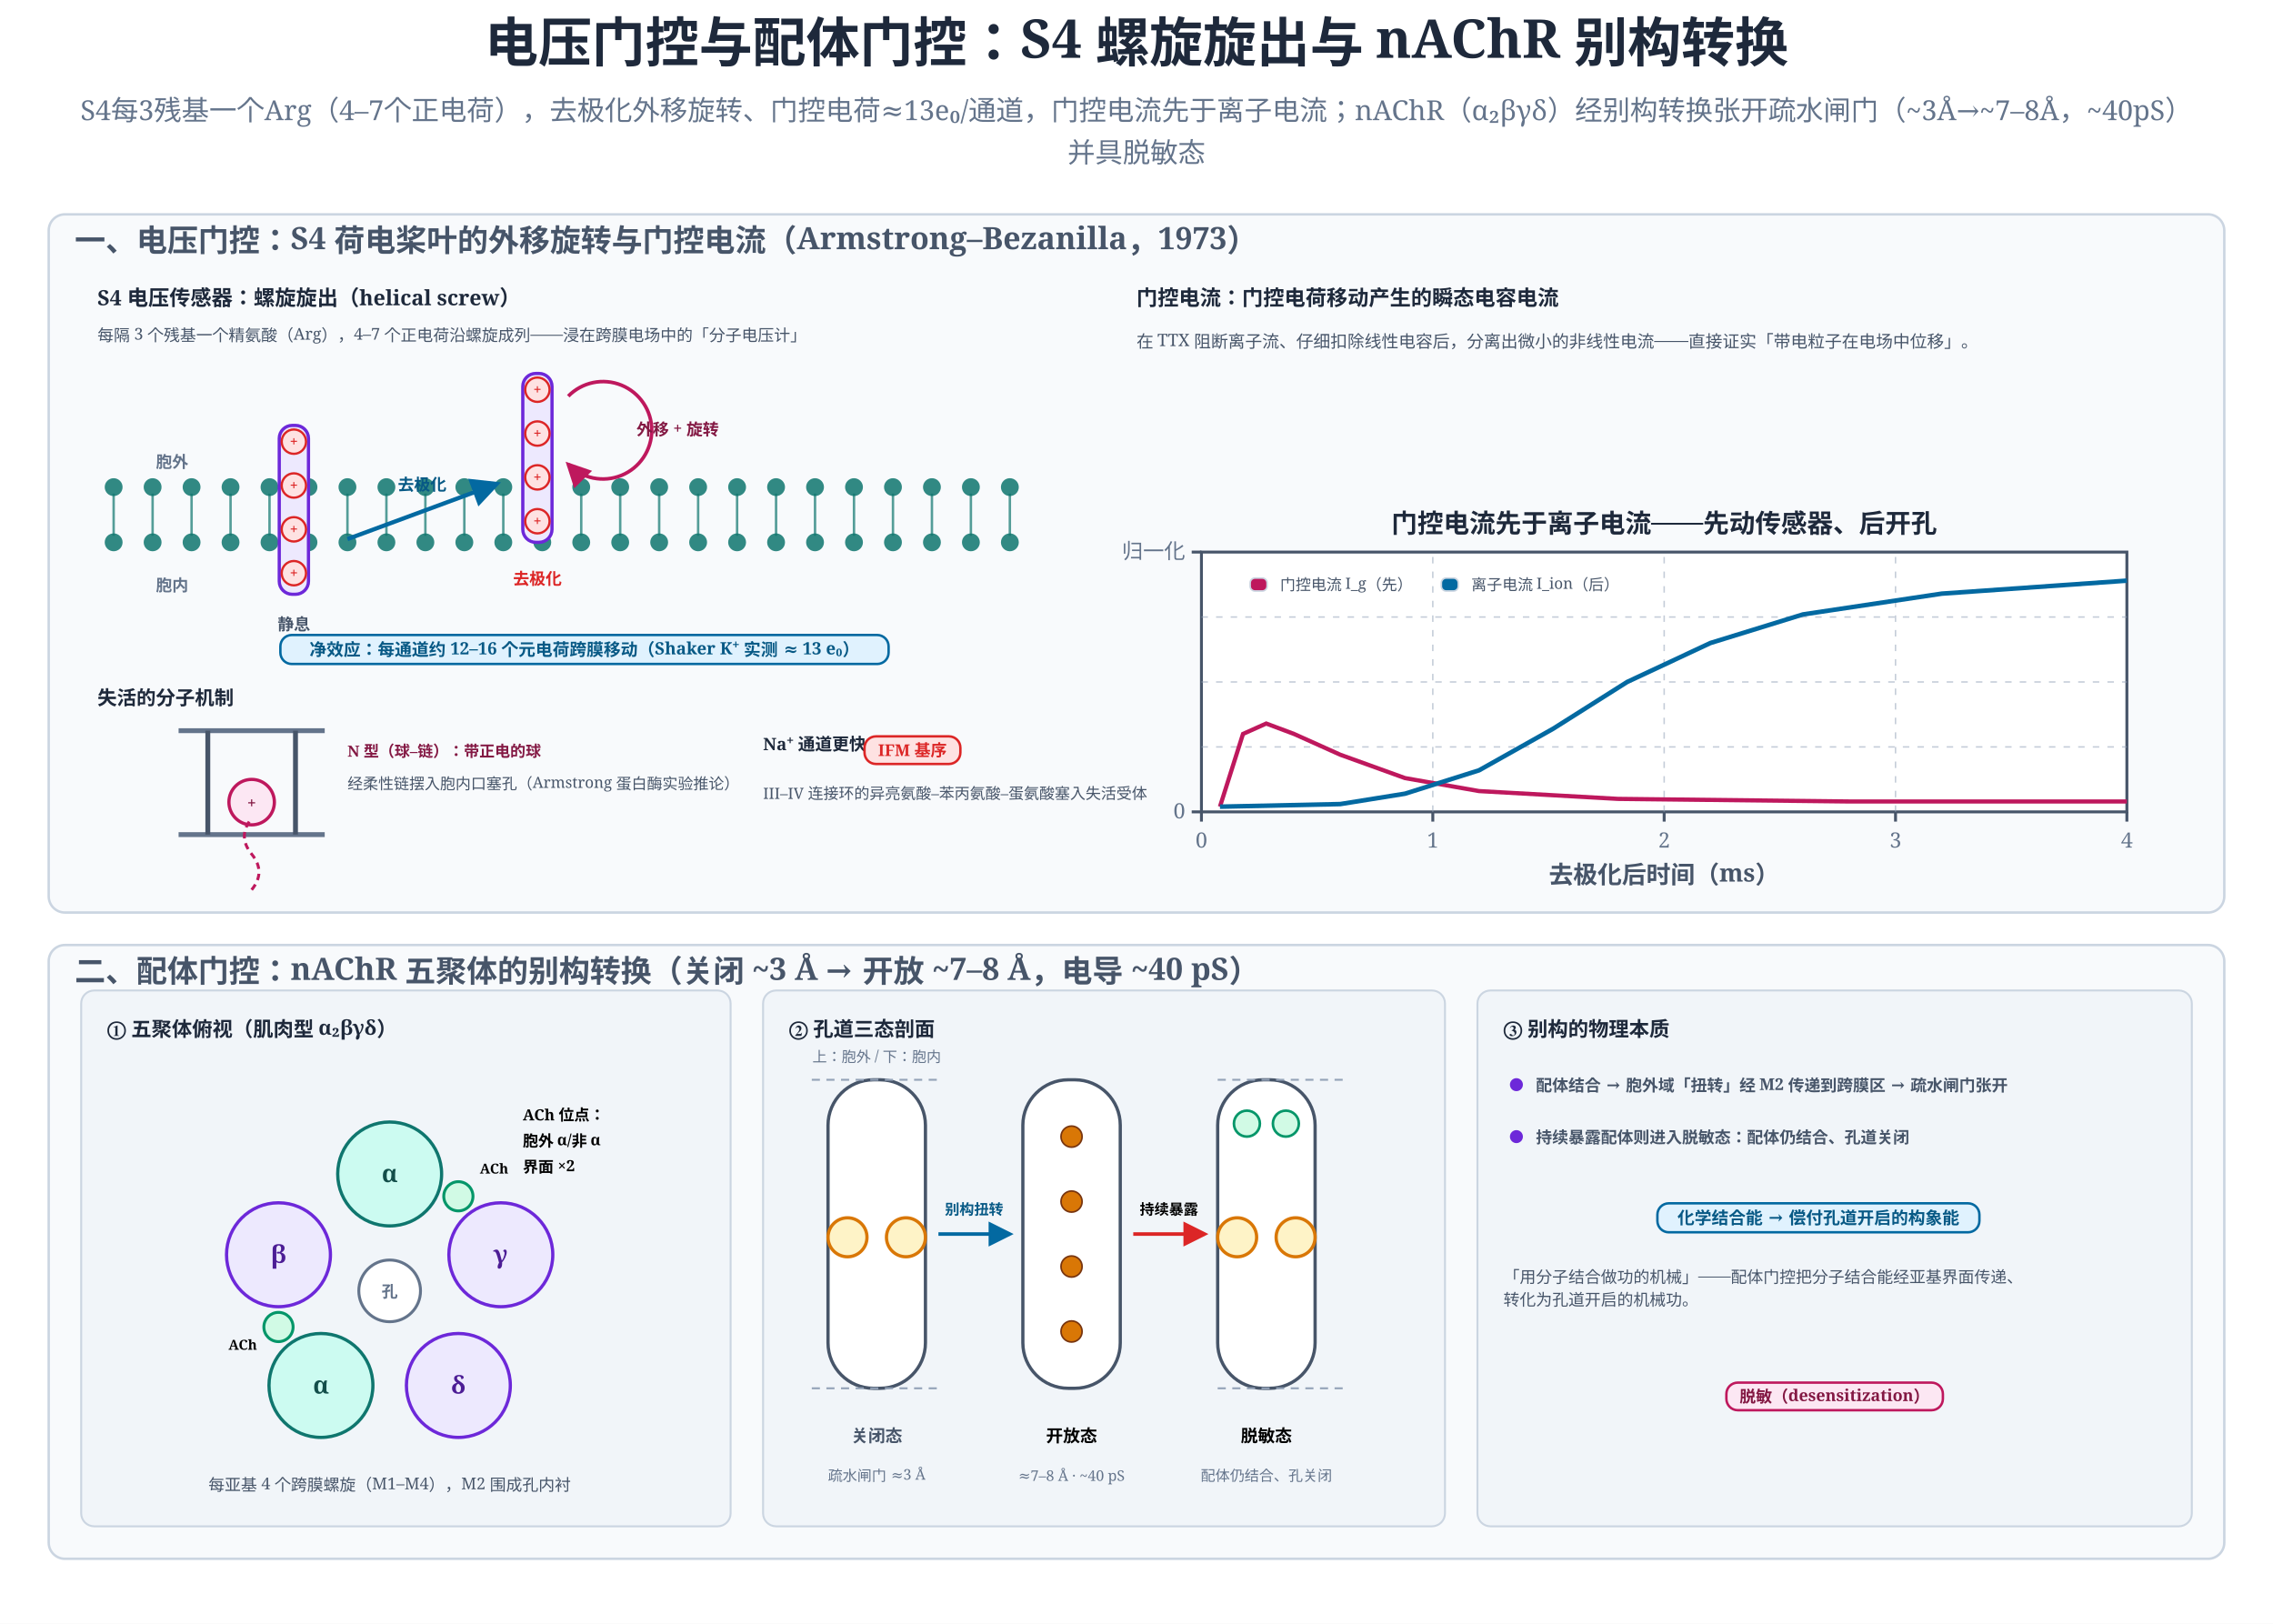
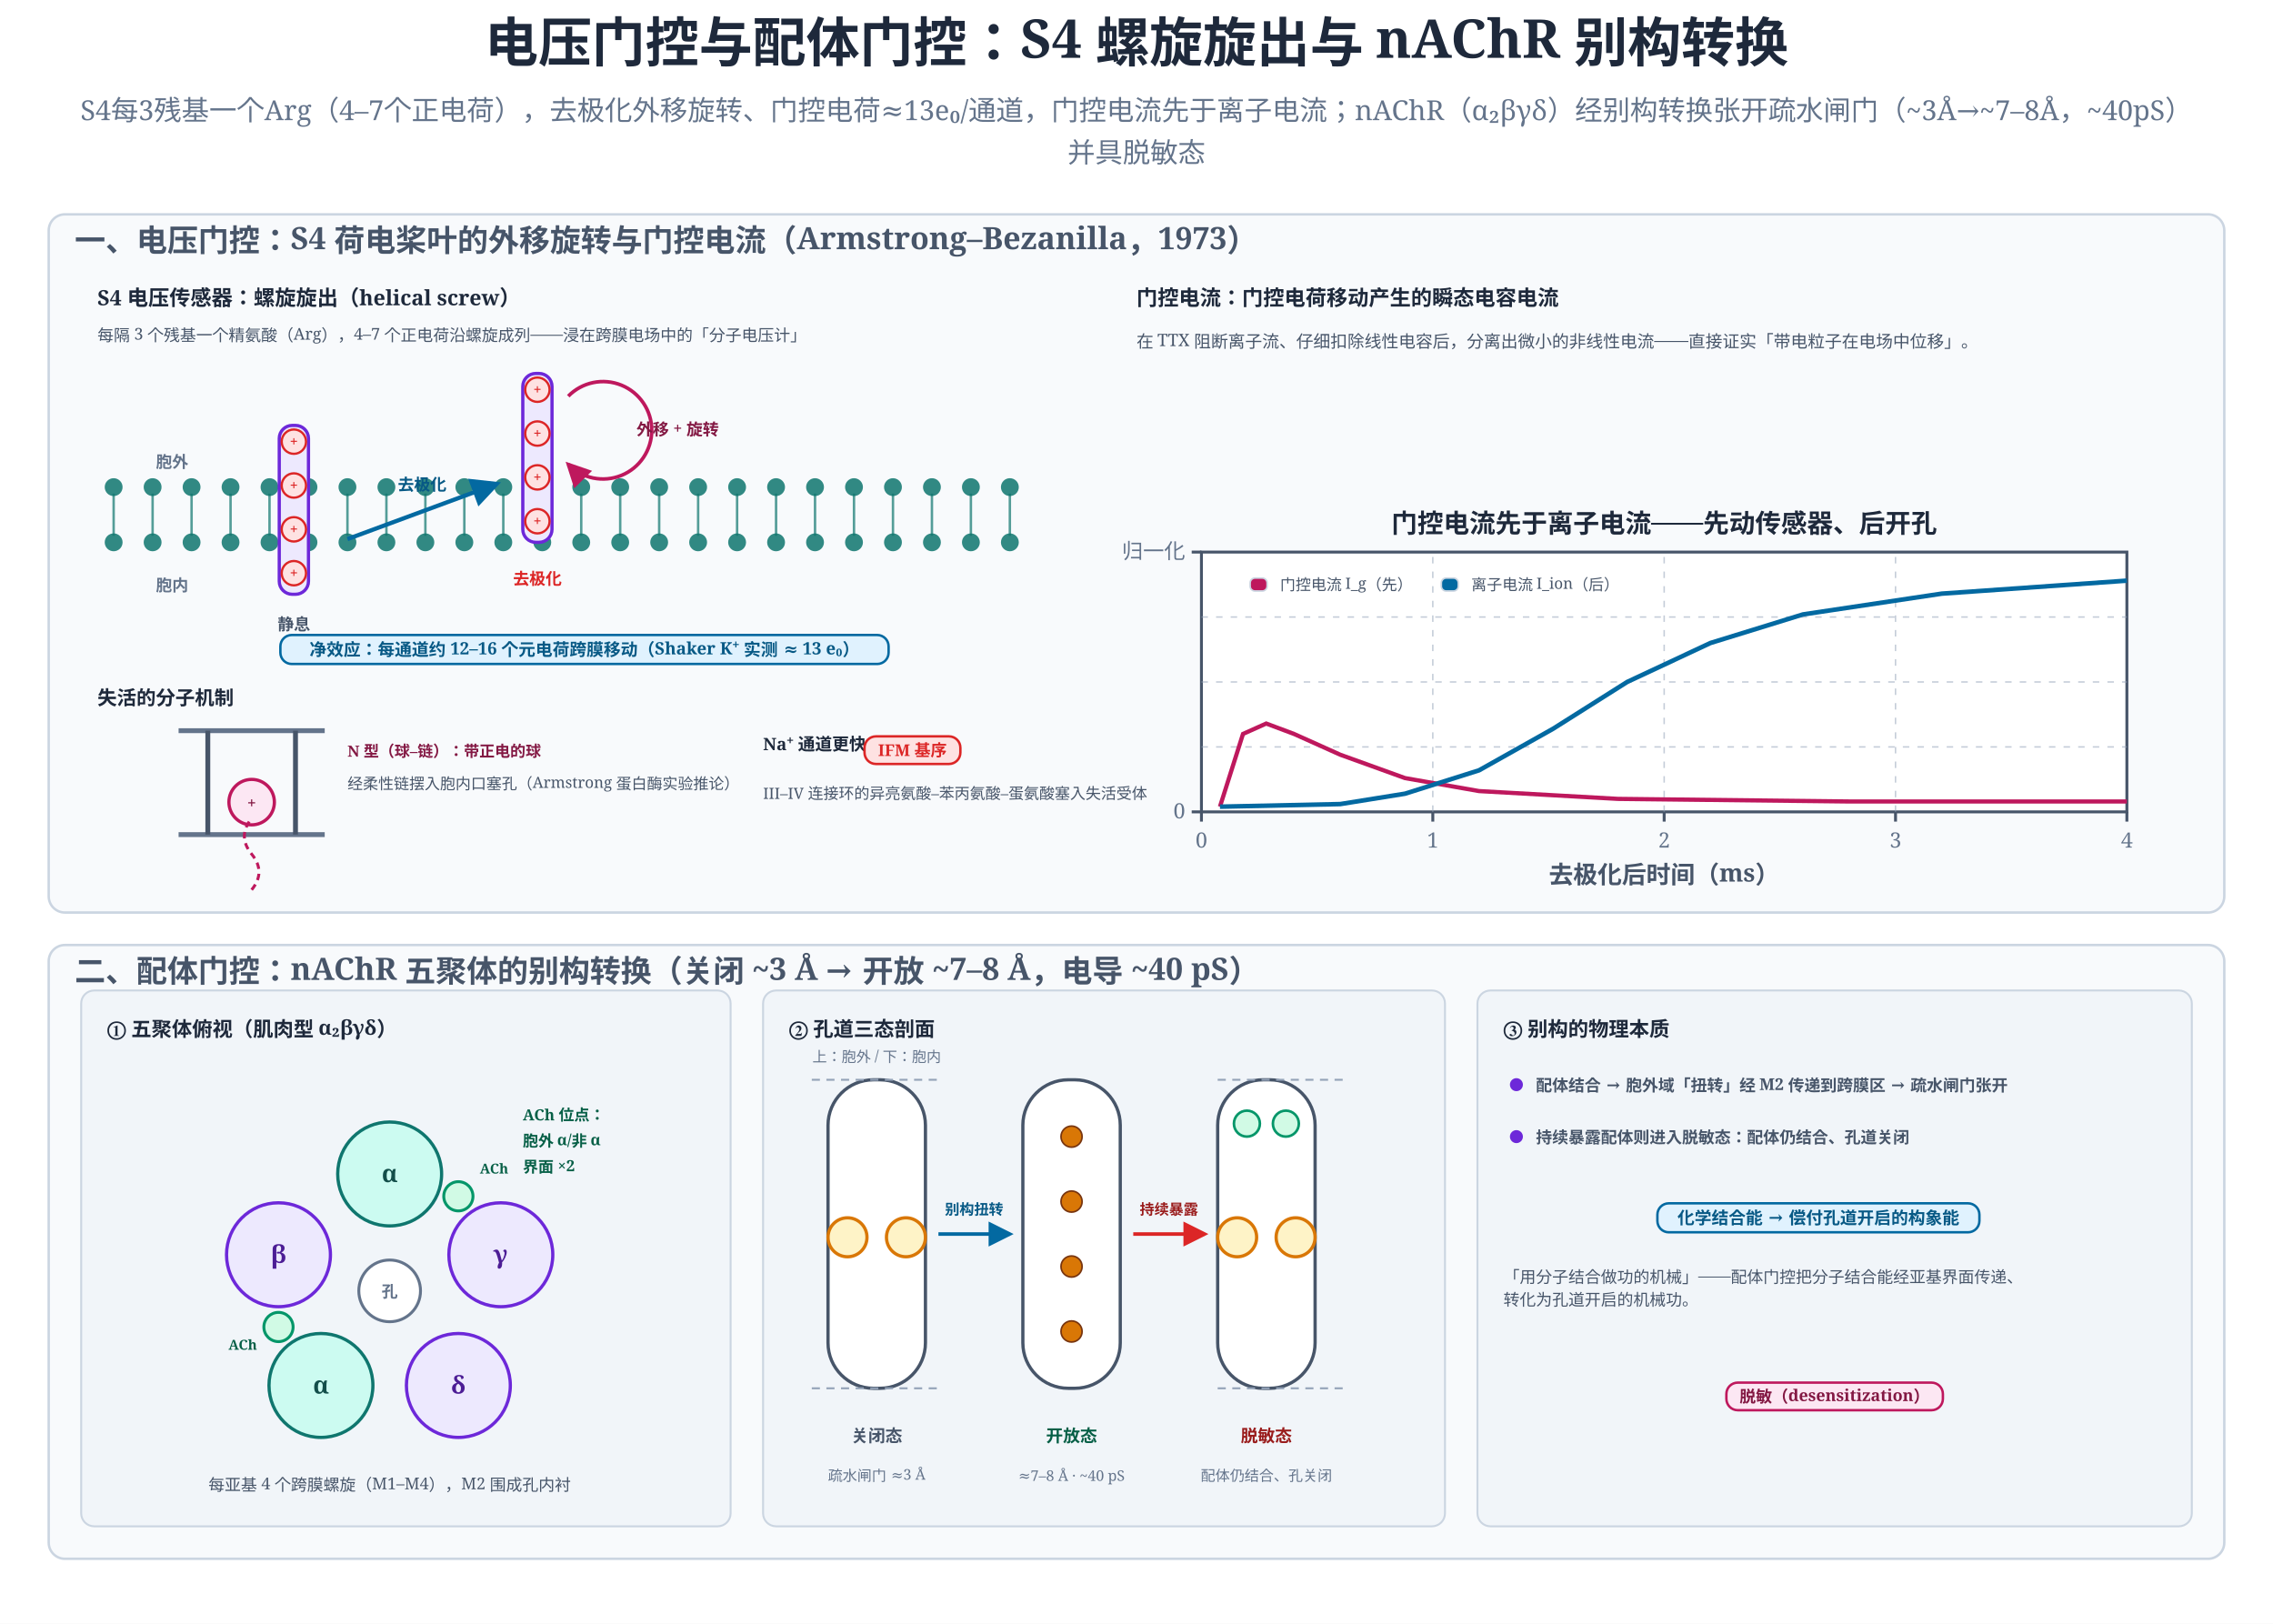
<svg xmlns="http://www.w3.org/2000/svg" width="1400" height="1000" viewBox="0 0 1400 1000" font-family="Noto Serif SC, LXGW WenKai, Songti SC, serif">
  <defs>
    <marker id="arr-ink" viewBox="0 0 10 10" refX="8.5" refY="5" markerWidth="7" markerHeight="7" orient="auto-start-reverse">
      <path d="M0,0 L10,5 L0,10 z" fill="#334155" />
    </marker>
    <marker id="arr-dna" viewBox="0 0 10 10" refX="8.5" refY="5" markerWidth="7" markerHeight="7" orient="auto-start-reverse">
      <path d="M0,0 L10,5 L0,10 z" fill="#0f766e" />
    </marker>
    <marker id="arr-rna" viewBox="0 0 10 10" refX="8.5" refY="5" markerWidth="7" markerHeight="7" orient="auto-start-reverse">
      <path d="M0,0 L10,5 L0,10 z" fill="#b45309" />
    </marker>
    <marker id="arr-pro" viewBox="0 0 10 10" refX="8.5" refY="5" markerWidth="7" markerHeight="7" orient="auto-start-reverse">
      <path d="M0,0 L10,5 L0,10 z" fill="#6d28d9" />
    </marker>
    <marker id="arr-enz" viewBox="0 0 10 10" refX="8.5" refY="5" markerWidth="7" markerHeight="7" orient="auto-start-reverse">
      <path d="M0,0 L10,5 L0,10 z" fill="#be185d" />
    </marker>
    <marker id="arr-acc" viewBox="0 0 10 10" refX="8.5" refY="5" markerWidth="7" markerHeight="7" orient="auto-start-reverse">
      <path d="M0,0 L10,5 L0,10 z" fill="#0369a1" />
    </marker>
    <marker id="arr-ok" viewBox="0 0 10 10" refX="8.5" refY="5" markerWidth="7" markerHeight="7" orient="auto-start-reverse">
      <path d="M0,0 L10,5 L0,10 z" fill="#059669" />
    </marker>
    <marker id="arr-warn" viewBox="0 0 10 10" refX="8.5" refY="5" markerWidth="7" markerHeight="7" orient="auto-start-reverse">
      <path d="M0,0 L10,5 L0,10 z" fill="#b45309" />
    </marker>
    <marker id="arr-bad" viewBox="0 0 10 10" refX="8.5" refY="5" markerWidth="7" markerHeight="7" orient="auto-start-reverse">
      <path d="M0,0 L10,5 L0,10 z" fill="#dc2626" />
    </marker>
    <marker id="arr-mute" viewBox="0 0 10 10" refX="8.5" refY="5" markerWidth="7" markerHeight="7" orient="auto-start-reverse">
      <path d="M0,0 L10,5 L0,10 z" fill="#94a3b8" />
    </marker>
  </defs>
  <rect x="0" y="0" width="1400" height="1000" fill="#ffffff" />
  <text x="700" y="38" text-anchor="middle" font-size="33" font-weight="700" fill="#1e293b">电压门控与配体门控：S4 螺旋旋出与 nAChR 别构转换</text>
  <text x="700" y="74" text-anchor="middle" font-size="17" fill="#64748b">S4每3残基一个Arg（4–7个正电荷），去极化外移旋转、门控电荷≈13e₀/通道，门控电流先于离子电流；nAChR（α₂βγδ）经别构转换张开疏水闸门（~3Å→~7–8Å，~40pS）</text>
  <text x="700" y="100" text-anchor="middle" font-size="17" fill="#64748b">并具脱敏态</text>
  <rect x="30" y="132" width="1340" height="430" rx="10" fill="#f8fafc" stroke="#cbd5e1" stroke-width="1.5" />
  <text x="46" y="154.84" font-size="19" fill="#475569" font-weight="700">一、电压门控：S4 荷电桨叶的外移旋转与门控电流（Armstrong–Bezanilla，1973）</text>
  <text x="60" y="188" font-size="13" fill="#1e293b" font-weight="700">S4 电压传感器：螺旋旋出（helical screw）</text>
  <text x="60" y="210" font-size="10" fill="#475569">每隔 3 个残基一个精氨酸（Arg），4–7 个正电荷沿螺旋成列——浸在跨膜电场中的「分子电压计」</text>
  <g>
    <circle cx="70" cy="300" r="5.5" fill="#0f766e" fill-opacity="0.85" />
    <line x1="70" y1="304" x2="70" y2="330" stroke="#0f766e" stroke-width="1.5" stroke-opacity="0.7" />
    <circle cx="70" cy="334" r="5.5" fill="#0f766e" fill-opacity="0.85" />
    <circle cx="94" cy="300" r="5.5" fill="#0f766e" fill-opacity="0.85" />
    <line x1="94" y1="304" x2="94" y2="330" stroke="#0f766e" stroke-width="1.5" stroke-opacity="0.7" />
    <circle cx="94" cy="334" r="5.5" fill="#0f766e" fill-opacity="0.85" />
    <circle cx="118" cy="300" r="5.5" fill="#0f766e" fill-opacity="0.85" />
    <line x1="118" y1="304" x2="118" y2="330" stroke="#0f766e" stroke-width="1.5" stroke-opacity="0.7" />
    <circle cx="118" cy="334" r="5.5" fill="#0f766e" fill-opacity="0.85" />
    <circle cx="142" cy="300" r="5.5" fill="#0f766e" fill-opacity="0.85" />
    <line x1="142" y1="304" x2="142" y2="330" stroke="#0f766e" stroke-width="1.5" stroke-opacity="0.7" />
    <circle cx="142" cy="334" r="5.5" fill="#0f766e" fill-opacity="0.85" />
    <circle cx="166" cy="300" r="5.5" fill="#0f766e" fill-opacity="0.85" />
    <line x1="166" y1="304" x2="166" y2="330" stroke="#0f766e" stroke-width="1.5" stroke-opacity="0.7" />
    <circle cx="166" cy="334" r="5.5" fill="#0f766e" fill-opacity="0.85" />
    <circle cx="190" cy="300" r="5.5" fill="#0f766e" fill-opacity="0.85" />
    <line x1="190" y1="304" x2="190" y2="330" stroke="#0f766e" stroke-width="1.5" stroke-opacity="0.7" />
    <circle cx="190" cy="334" r="5.5" fill="#0f766e" fill-opacity="0.85" />
    <circle cx="214" cy="300" r="5.5" fill="#0f766e" fill-opacity="0.85" />
    <line x1="214" y1="304" x2="214" y2="330" stroke="#0f766e" stroke-width="1.5" stroke-opacity="0.7" />
    <circle cx="214" cy="334" r="5.5" fill="#0f766e" fill-opacity="0.85" />
    <circle cx="238" cy="300" r="5.5" fill="#0f766e" fill-opacity="0.85" />
    <line x1="238" y1="304" x2="238" y2="330" stroke="#0f766e" stroke-width="1.5" stroke-opacity="0.7" />
    <circle cx="238" cy="334" r="5.5" fill="#0f766e" fill-opacity="0.85" />
    <circle cx="262" cy="300" r="5.5" fill="#0f766e" fill-opacity="0.85" />
    <line x1="262" y1="304" x2="262" y2="330" stroke="#0f766e" stroke-width="1.5" stroke-opacity="0.7" />
    <circle cx="262" cy="334" r="5.5" fill="#0f766e" fill-opacity="0.85" />
    <circle cx="286" cy="300" r="5.5" fill="#0f766e" fill-opacity="0.85" />
    <line x1="286" y1="304" x2="286" y2="330" stroke="#0f766e" stroke-width="1.5" stroke-opacity="0.7" />
    <circle cx="286" cy="334" r="5.5" fill="#0f766e" fill-opacity="0.85" />
    <circle cx="310" cy="300" r="5.5" fill="#0f766e" fill-opacity="0.85" />
    <line x1="310" y1="304" x2="310" y2="330" stroke="#0f766e" stroke-width="1.5" stroke-opacity="0.7" />
    <circle cx="310" cy="334" r="5.5" fill="#0f766e" fill-opacity="0.85" />
    <circle cx="334" cy="300" r="5.5" fill="#0f766e" fill-opacity="0.85" />
    <line x1="334" y1="304" x2="334" y2="330" stroke="#0f766e" stroke-width="1.5" stroke-opacity="0.7" />
    <circle cx="334" cy="334" r="5.5" fill="#0f766e" fill-opacity="0.85" />
    <circle cx="358" cy="300" r="5.5" fill="#0f766e" fill-opacity="0.85" />
    <line x1="358" y1="304" x2="358" y2="330" stroke="#0f766e" stroke-width="1.5" stroke-opacity="0.7" />
    <circle cx="358" cy="334" r="5.5" fill="#0f766e" fill-opacity="0.85" />
    <circle cx="382" cy="300" r="5.5" fill="#0f766e" fill-opacity="0.85" />
    <line x1="382" y1="304" x2="382" y2="330" stroke="#0f766e" stroke-width="1.5" stroke-opacity="0.7" />
    <circle cx="382" cy="334" r="5.5" fill="#0f766e" fill-opacity="0.85" />
    <circle cx="406" cy="300" r="5.5" fill="#0f766e" fill-opacity="0.85" />
    <line x1="406" y1="304" x2="406" y2="330" stroke="#0f766e" stroke-width="1.5" stroke-opacity="0.7" />
    <circle cx="406" cy="334" r="5.5" fill="#0f766e" fill-opacity="0.85" />
    <circle cx="430" cy="300" r="5.5" fill="#0f766e" fill-opacity="0.85" />
    <line x1="430" y1="304" x2="430" y2="330" stroke="#0f766e" stroke-width="1.5" stroke-opacity="0.7" />
    <circle cx="430" cy="334" r="5.5" fill="#0f766e" fill-opacity="0.85" />
    <circle cx="454" cy="300" r="5.5" fill="#0f766e" fill-opacity="0.85" />
    <line x1="454" y1="304" x2="454" y2="330" stroke="#0f766e" stroke-width="1.5" stroke-opacity="0.7" />
    <circle cx="454" cy="334" r="5.5" fill="#0f766e" fill-opacity="0.85" />
    <circle cx="478" cy="300" r="5.5" fill="#0f766e" fill-opacity="0.85" />
    <line x1="478" y1="304" x2="478" y2="330" stroke="#0f766e" stroke-width="1.5" stroke-opacity="0.7" />
    <circle cx="478" cy="334" r="5.5" fill="#0f766e" fill-opacity="0.85" />
    <circle cx="502" cy="300" r="5.5" fill="#0f766e" fill-opacity="0.85" />
    <line x1="502" y1="304" x2="502" y2="330" stroke="#0f766e" stroke-width="1.5" stroke-opacity="0.7" />
    <circle cx="502" cy="334" r="5.5" fill="#0f766e" fill-opacity="0.85" />
    <circle cx="526" cy="300" r="5.5" fill="#0f766e" fill-opacity="0.85" />
    <line x1="526" y1="304" x2="526" y2="330" stroke="#0f766e" stroke-width="1.5" stroke-opacity="0.7" />
    <circle cx="526" cy="334" r="5.5" fill="#0f766e" fill-opacity="0.85" />
    <circle cx="550" cy="300" r="5.5" fill="#0f766e" fill-opacity="0.85" />
    <line x1="550" y1="304" x2="550" y2="330" stroke="#0f766e" stroke-width="1.5" stroke-opacity="0.7" />
    <circle cx="550" cy="334" r="5.5" fill="#0f766e" fill-opacity="0.85" />
    <circle cx="574" cy="300" r="5.5" fill="#0f766e" fill-opacity="0.85" />
    <line x1="574" y1="304" x2="574" y2="330" stroke="#0f766e" stroke-width="1.5" stroke-opacity="0.7" />
    <circle cx="574" cy="334" r="5.5" fill="#0f766e" fill-opacity="0.85" />
    <circle cx="598" cy="300" r="5.5" fill="#0f766e" fill-opacity="0.85" />
    <line x1="598" y1="304" x2="598" y2="330" stroke="#0f766e" stroke-width="1.5" stroke-opacity="0.7" />
    <circle cx="598" cy="334" r="5.5" fill="#0f766e" fill-opacity="0.85" />
    <circle cx="622" cy="300" r="5.5" fill="#0f766e" fill-opacity="0.85" />
    <line x1="622" y1="304" x2="622" y2="330" stroke="#0f766e" stroke-width="1.5" stroke-opacity="0.7" />
    <circle cx="622" cy="334" r="5.5" fill="#0f766e" fill-opacity="0.85" />
  </g>
  <text x="96" y="288" font-size="10" fill="#64748b" font-weight="700">胞外</text>
  <text x="96" y="364" font-size="10" fill="#64748b" font-weight="700">胞内</text>
  <rect x="172" y="262" width="18" height="104" rx="8" fill="#ede9fe" stroke="#6d28d9" stroke-width="2" />
  <circle cx="181" cy="272" r="7.5" fill="#fee2e2" stroke="#dc2626" stroke-width="1.4" />
  <text x="181" y="275" font-size="9" fill="#dc2626" text-anchor="middle" font-weight="700">+</text>
  <circle cx="181" cy="299" r="7.5" fill="#fee2e2" stroke="#dc2626" stroke-width="1.4" />
  <text x="181" y="302" font-size="9" fill="#dc2626" text-anchor="middle" font-weight="700">+</text>
  <circle cx="181" cy="326" r="7.5" fill="#fee2e2" stroke="#dc2626" stroke-width="1.4" />
  <text x="181" y="329" font-size="9" fill="#dc2626" text-anchor="middle" font-weight="700">+</text>
  <circle cx="181" cy="353" r="7.5" fill="#fee2e2" stroke="#dc2626" stroke-width="1.4" />
  <text x="181" y="356" font-size="9" fill="#dc2626" text-anchor="middle" font-weight="700">+</text>
  <text x="181" y="388" font-size="10" fill="#475569" text-anchor="middle" font-weight="700">静息</text>
  <rect x="322" y="230" width="18" height="104" rx="8" fill="#ede9fe" stroke="#6d28d9" stroke-width="2" />
  <circle cx="331" cy="240" r="7.5" fill="#fee2e2" stroke="#dc2626" stroke-width="1.4" />
  <text x="331" y="243" font-size="9" fill="#dc2626" text-anchor="middle" font-weight="700">+</text>
  <circle cx="331" cy="267" r="7.5" fill="#fee2e2" stroke="#dc2626" stroke-width="1.4" />
  <text x="331" y="270" font-size="9" fill="#dc2626" text-anchor="middle" font-weight="700">+</text>
  <circle cx="331" cy="294" r="7.5" fill="#fee2e2" stroke="#dc2626" stroke-width="1.4" />
  <text x="331" y="297" font-size="9" fill="#dc2626" text-anchor="middle" font-weight="700">+</text>
  <circle cx="331" cy="321" r="7.5" fill="#fee2e2" stroke="#dc2626" stroke-width="1.4" />
  <text x="331" y="324" font-size="9" fill="#dc2626" text-anchor="middle" font-weight="700">+</text>
  <text x="331" y="360" font-size="10" fill="#dc2626" text-anchor="middle" font-weight="700">去极化</text>
  <path d="M 350,244 A 30,30 0 1 1 350,286" fill="none" stroke="#be185d" stroke-width="2.2" marker-end="url(#arr-enz)" />
  <text x="392" y="268" font-size="10" fill="#831843" font-weight="700">外移 + 旋转</text>
  <line x1="214" y1="332" x2="306" y2="298" stroke="#0369a1" stroke-width="2.6" marker-end="url(#arr-acc)" />
  <text x="260" y="302" font-size="10" fill="#075985" text-anchor="middle" font-weight="700">去极化</text>
  <rect x="172.688" y="391.075" width="374.624" height="17.85" rx="7" fill="#e0f2fe" stroke="#0369a1" stroke-width="1.5" />
  <text x="360" y="403.78" font-size="10.5" fill="#075985" text-anchor="middle" font-weight="700">净效应：每通道约 12–16 个元电荷跨膜移动（Shaker K⁺ 实测 ≈ 13 e₀）</text>
  <text x="60" y="434" font-size="12" fill="#1e293b" font-weight="700">失活的分子机制</text>
  <line x1="110" y1="450" x2="200" y2="450" stroke="#64748b" stroke-width="3" />
  <line x1="110" y1="514" x2="200" y2="514" stroke="#64748b" stroke-width="3" />
  <line x1="128" y1="450" x2="128" y2="514" stroke="#475569" stroke-width="3" />
  <line x1="182" y1="450" x2="182" y2="514" stroke="#475569" stroke-width="3" />
  <circle cx="155" cy="494" r="14" fill="#fce7f3" stroke="#be185d" stroke-width="2" />
  <text x="155" y="498" font-size="10" fill="#831843" text-anchor="middle" font-weight="700">+</text>
  <path d="M 155,548 q 9,-11 0,-22 q -9,-11 0,-22" fill="none" stroke="#be185d" stroke-width="1.8" stroke-dasharray="4 3" />
  <text x="214" y="466" font-size="9.5" fill="#831843" font-weight="700">N 型（球–链）：带正电的球</text>
  <text x="214" y="486" font-size="9.5" fill="#475569">经柔性链摆入胞内口塞孔（Armstrong 蛋白酶实验推论）</text>
  <text x="470" y="462" font-size="10.5" fill="#1e293b" font-weight="700">Na⁺ 通道更快：</text>
  <rect x="532.473" y="453.5" width="59.054" height="17" rx="7" fill="#fee2e2" stroke="#dc2626" stroke-width="1.5" />
  <text x="562" y="465.6" font-size="10" fill="#dc2626" text-anchor="middle" font-weight="700">IFM 基序</text>
  <text x="470" y="492" font-size="9.5" fill="#475569">III–IV 连接环的异亮氨酸–苯丙氨酸–蛋氨酸塞入失活受体</text>
  <text x="700" y="188" font-size="13" fill="#1e293b" font-weight="700">门控电流：门控电荷移动产生的瞬态电容电流</text>
  <text x="700" y="214" font-size="10.5" fill="#475569">在 TTX 阻断离子流、仔细扣除线性电容后，分离出微小的非线性电流——直接证实「带电粒子在电场中位移」。</text>
  <rect x="740" y="340" width="570" height="160" fill="#ffffff" stroke="#475569" stroke-width="1.8" />
  <line x1="740" y1="460" x2="1310" y2="460" stroke="#94a3b8" stroke-width="0.9" stroke-dasharray="4 5" opacity="0.55" />
  <line x1="882.5" y1="500" x2="882.5" y2="340" stroke="#94a3b8" stroke-width="0.9" stroke-dasharray="4 5" opacity="0.55" />
  <line x1="740" y1="420" x2="1310" y2="420" stroke="#94a3b8" stroke-width="0.9" stroke-dasharray="4 5" opacity="0.55" />
  <line x1="1025" y1="500" x2="1025" y2="340" stroke="#94a3b8" stroke-width="0.9" stroke-dasharray="4 5" opacity="0.55" />
  <line x1="740" y1="380" x2="1310" y2="380" stroke="#94a3b8" stroke-width="0.9" stroke-dasharray="4 5" opacity="0.55" />
  <line x1="1167.5" y1="500" x2="1167.5" y2="340" stroke="#94a3b8" stroke-width="0.9" stroke-dasharray="4 5" opacity="0.55" />
  <line x1="740" y1="500" x2="740" y2="506" stroke="#475569" stroke-width="1.8" />
  <text x="740" y="522" font-size="13" fill="#64748b" text-anchor="middle">0</text>
  <line x1="882.5" y1="500" x2="882.5" y2="506" stroke="#475569" stroke-width="1.8" />
  <text x="882.5" y="522" font-size="13" fill="#64748b" text-anchor="middle">1</text>
  <line x1="1025" y1="500" x2="1025" y2="506" stroke="#475569" stroke-width="1.8" />
  <text x="1025" y="522" font-size="13" fill="#64748b" text-anchor="middle">2</text>
  <line x1="1167.5" y1="500" x2="1167.5" y2="506" stroke="#475569" stroke-width="1.8" />
  <text x="1167.5" y="522" font-size="13" fill="#64748b" text-anchor="middle">3</text>
  <line x1="1310" y1="500" x2="1310" y2="506" stroke="#475569" stroke-width="1.8" />
  <text x="1310" y="522" font-size="13" fill="#64748b" text-anchor="middle">4</text>
  <line x1="734" y1="500" x2="740" y2="500" stroke="#475569" stroke-width="1.8" />
  <text x="730" y="504" font-size="13" fill="#64748b" text-anchor="end">0</text>
  <line x1="734" y1="340" x2="740" y2="340" stroke="#475569" stroke-width="1.8" />
  <text x="730" y="344" font-size="13" fill="#64748b" text-anchor="end">归一化</text>
  <text x="1025" y="544" font-size="15" fill="#475569" text-anchor="middle" font-weight="600">去极化后时间（ms）</text>
  <text x="1025" y="328" font-size="16" fill="#1e293b" text-anchor="middle" font-weight="700">门控电流先于离子电流——先动传感器、后开孔</text>
  <path d="M751.4,496.8 L765.6,452.0 L779.9,445.6 L797.0,452.0 L825.5,464.8 L865.4,479.2 L911.0,487.2 L996.5,492.0 L1139.0,493.6 L1310.0,493.6" fill="none" stroke="#be185d" stroke-width="2.6" />
  <path d="M751.4,496.8 L825.5,495.2 L865.4,488.8 L911.0,474.4 L956.6,448.8 L1002.2,420.0 L1053.5,396.0 L1110.5,378.4 L1196.0,365.6 L1310.0,357.6" fill="none" stroke="#0369a1" stroke-width="2.8" />
  <rect x="770" y="356.01" width="10.45" height="7.98" rx="3" fill="#be185d" stroke="#cbd5e1" stroke-width="1" />
  <text x="788.45" y="363.42" font-size="9.5" fill="#475569">门控电流 I_g（先）</text>
  <rect x="887.76" y="356.01" width="10.45" height="7.98" rx="3" fill="#0369a1" stroke="#cbd5e1" stroke-width="1" />
  <text x="906.21" y="363.42" font-size="9.5" fill="#475569">离子电流 I_ion（后）</text>
  <rect x="30" y="582" width="1340" height="378" rx="10" fill="#f8fafc" stroke="#cbd5e1" stroke-width="1.5" />
  <text x="46" y="604.84" font-size="19" fill="#475569" font-weight="700">二、配体门控：nAChR 五聚体的别构转换（关闭 ~3 Å → 开放 ~7–8 Å，电导 ~40 pS）</text>
  <rect x="50" y="610" width="400" height="330" rx="8" fill="#f1f5f9" stroke="#cbd5e1" stroke-width="1.2" />
  <text x="66" y="638" font-size="12.5" fill="#1e293b" font-weight="700">① 五聚体俯视（肌肉型 α₂βγδ）</text>
  <circle cx="240" cy="723" r="32" fill="#ccfbf1" stroke="#0f766e" stroke-width="2" />
  <text x="240" y="728" font-size="15" fill="#134e4a" text-anchor="middle" font-weight="700">α</text>
  <circle cx="308.476" cy="772.751" r="32" fill="#ede9fe" stroke="#6d28d9" stroke-width="2" />
  <text x="308.476" y="777.751" font-size="15" fill="#4c1d95" text-anchor="middle" font-weight="700">γ</text>
  <circle cx="282.321" cy="853.249" r="32" fill="#ede9fe" stroke="#6d28d9" stroke-width="2" />
  <text x="282.321" y="858.249" font-size="15" fill="#4c1d95" text-anchor="middle" font-weight="700">δ</text>
  <circle cx="197.679" cy="853.249" r="32" fill="#ccfbf1" stroke="#0f766e" stroke-width="2" />
  <text x="197.679" y="858.249" font-size="15" fill="#134e4a" text-anchor="middle" font-weight="700">α</text>
  <circle cx="171.524" cy="772.751" r="32" fill="#ede9fe" stroke="#6d28d9" stroke-width="2" />
  <text x="171.524" y="777.751" font-size="15" fill="#4c1d95" text-anchor="middle" font-weight="700">β</text>
  <circle cx="240" cy="795" r="19" fill="#ffffff" stroke="#64748b" stroke-width="1.8" />
  <text x="240" y="799" font-size="10" fill="#64748b" text-anchor="middle" font-weight="700">孔</text>
  <circle cx="282.321" cy="736.751" r="9" fill="#d1fae5" stroke="#059669" stroke-width="1.8" />
-   <text x="304.321" y="722.751" font-size="8.5" text-anchor="middle" font-weight="700">ACh</text>
+   <text x="304.321" y="722.751" font-size="8.5" fill="#065f46" text-anchor="middle" font-weight="700">ACh</text>
  <circle cx="171.524" cy="817.249" r="9" fill="#d1fae5" stroke="#059669" stroke-width="1.8" />
-   <text x="149.524" y="831.249" font-size="8.5" text-anchor="middle" font-weight="700">ACh</text>
-   <text x="322" y="690" font-size="9.5" font-weight="700">ACh 位点：</text>
-   <text x="322" y="706" font-size="9.5" font-weight="700">胞外 α/非 α</text>
-   <text x="322" y="722" font-size="9.5" font-weight="700">界面 ×2</text>
+   <text x="149.524" y="831.249" font-size="8.5" fill="#065f46" text-anchor="middle" font-weight="700">ACh</text>
+   <text x="322" y="690" font-size="9.5" fill="#065f46" font-weight="700">ACh 位点：</text>
+   <text x="322" y="706" font-size="9.5" fill="#065f46" font-weight="700">胞外 α/非 α</text>
+   <text x="322" y="722" font-size="9.5" fill="#065f46" font-weight="700">界面 ×2</text>
  <text x="240" y="918" font-size="10" fill="#475569" text-anchor="middle">每亚基 4 个跨膜螺旋（M1–M4），M2 围成孔内衬</text>
  <rect x="470" y="610" width="420" height="330" rx="8" fill="#f1f5f9" stroke="#cbd5e1" stroke-width="1.2" />
  <text x="486" y="638" font-size="12.5" fill="#1e293b" font-weight="700">② 孔道三态剖面</text>
  <text x="540" y="654" font-size="9" fill="#64748b" text-anchor="middle">上：胞外 / 下：胞内</text>
  <rect x="510" y="665" width="60" height="190" rx="28" fill="#ffffff" stroke="#475569" stroke-width="2" />
  <rect x="630" y="665" width="60" height="190" rx="28" fill="#ffffff" stroke="#475569" stroke-width="2" />
  <rect x="750" y="665" width="60" height="190" rx="28" fill="#ffffff" stroke="#475569" stroke-width="2" />
  <line x1="500" y1="665" x2="580" y2="665" stroke="#94a3b8" stroke-width="1.2" stroke-dasharray="5 4" />
  <line x1="750" y1="665" x2="830" y2="665" stroke="#94a3b8" stroke-width="1.2" stroke-dasharray="5 4" />
  <line x1="500" y1="855" x2="580" y2="855" stroke="#94a3b8" stroke-width="1.2" stroke-dasharray="5 4" />
  <line x1="750" y1="855" x2="830" y2="855" stroke="#94a3b8" stroke-width="1.2" stroke-dasharray="5 4" />
  <circle cx="522" cy="762" r="12" fill="#fef3c7" stroke="#d97706" stroke-width="2" />
  <circle cx="558" cy="762" r="12" fill="#fef3c7" stroke="#d97706" stroke-width="2" />
  <circle cx="660" cy="700" r="6.5" fill="#d97706" stroke="#78350f" stroke-width="1" />
  <circle cx="660" cy="740" r="6.5" fill="#d97706" stroke="#78350f" stroke-width="1" />
  <circle cx="660" cy="780" r="6.5" fill="#d97706" stroke="#78350f" stroke-width="1" />
  <circle cx="660" cy="820" r="6.5" fill="#d97706" stroke="#78350f" stroke-width="1" />
  <circle cx="762" cy="762" r="12" fill="#fef3c7" stroke="#d97706" stroke-width="2" />
  <circle cx="798" cy="762" r="12" fill="#fef3c7" stroke="#d97706" stroke-width="2" />
  <circle cx="768" cy="692" r="8" fill="#d1fae5" stroke="#059669" stroke-width="1.6" />
  <circle cx="792" cy="692" r="8" fill="#d1fae5" stroke="#059669" stroke-width="1.6" />
  <line x1="578" y1="760" x2="622" y2="760" stroke="#0369a1" stroke-width="2.2" marker-end="url(#arr-acc)" />
  <text x="600" y="748" font-size="9" fill="#075985" text-anchor="middle" font-weight="700">别构扭转</text>
  <line x1="698" y1="760" x2="742" y2="760" stroke="#dc2626" stroke-width="2.2" marker-end="url(#arr-bad)" />
-   <text x="720" y="748" font-size="9" text-anchor="middle" font-weight="700">持续暴露</text>
+   <text x="720" y="748" font-size="9" fill="#991b1b" text-anchor="middle" font-weight="700">持续暴露</text>
  <text x="540" y="888" font-size="10.5" fill="#475569" text-anchor="middle" font-weight="700">关闭态</text>
-   <text x="660" y="888" font-size="10.5" text-anchor="middle" font-weight="700">开放态</text>
-   <text x="780" y="888" font-size="10.5" text-anchor="middle" font-weight="700">脱敏态</text>
+   <text x="660" y="888" font-size="10.5" fill="#065f46" text-anchor="middle" font-weight="700">开放态</text>
+   <text x="780" y="888" font-size="10.5" fill="#991b1b" text-anchor="middle" font-weight="700">脱敏态</text>
  <text x="540" y="912" font-size="9" fill="#64748b" text-anchor="middle">疏水闸门 ≈3 Å</text>
  <text x="660" y="912" font-size="9" fill="#64748b" text-anchor="middle">≈7–8 Å · ~40 pS</text>
  <text x="780" y="912" font-size="9" fill="#64748b" text-anchor="middle">配体仍结合、孔关闭</text>
  <rect x="910" y="610" width="440" height="330" rx="8" fill="#f1f5f9" stroke="#cbd5e1" stroke-width="1.2" />
  <text x="926" y="638" font-size="12.5" fill="#1e293b" font-weight="700">③ 别构的物理本质</text>
  <circle cx="934" cy="668" r="4" fill="#6d28d9" />
  <text x="946" y="672" font-size="10" fill="#475569" font-weight="600">配体结合 → 胞外域「扭转」经 M2 传递到跨膜区 → 疏水闸门张开</text>
  <circle cx="934" cy="700" r="4" fill="#6d28d9" />
  <text x="946" y="704" font-size="10" fill="#475569" font-weight="600">持续暴露配体则进入脱敏态：配体仍结合、孔道关闭</text>
  <rect x="1020.83" y="741.075" width="198.339" height="17.85" rx="7" fill="#e0f2fe" stroke="#0369a1" stroke-width="1.5" />
  <text x="1120" y="753.78" font-size="10.5" fill="#075985" text-anchor="middle" font-weight="700">化学结合能 → 偿付孔道开启的构象能</text>
  <text x="926" y="790" font-size="10" fill="#475569">「用分子结合做功的机械」——配体门控把分子结合能经亚基界面传递、</text>
  <text x="926" y="804" font-size="10" fill="#475569">转化为孔道开启的机械功。</text>
  <rect x="1063.32" y="851.5" width="133.36" height="17" rx="7" fill="#fce7f3" stroke="#be185d" stroke-width="1.5" />
  <text x="1130" y="863.6" font-size="10" fill="#831843" text-anchor="middle" font-weight="700">脱敏（desensitization）</text>
</svg>
